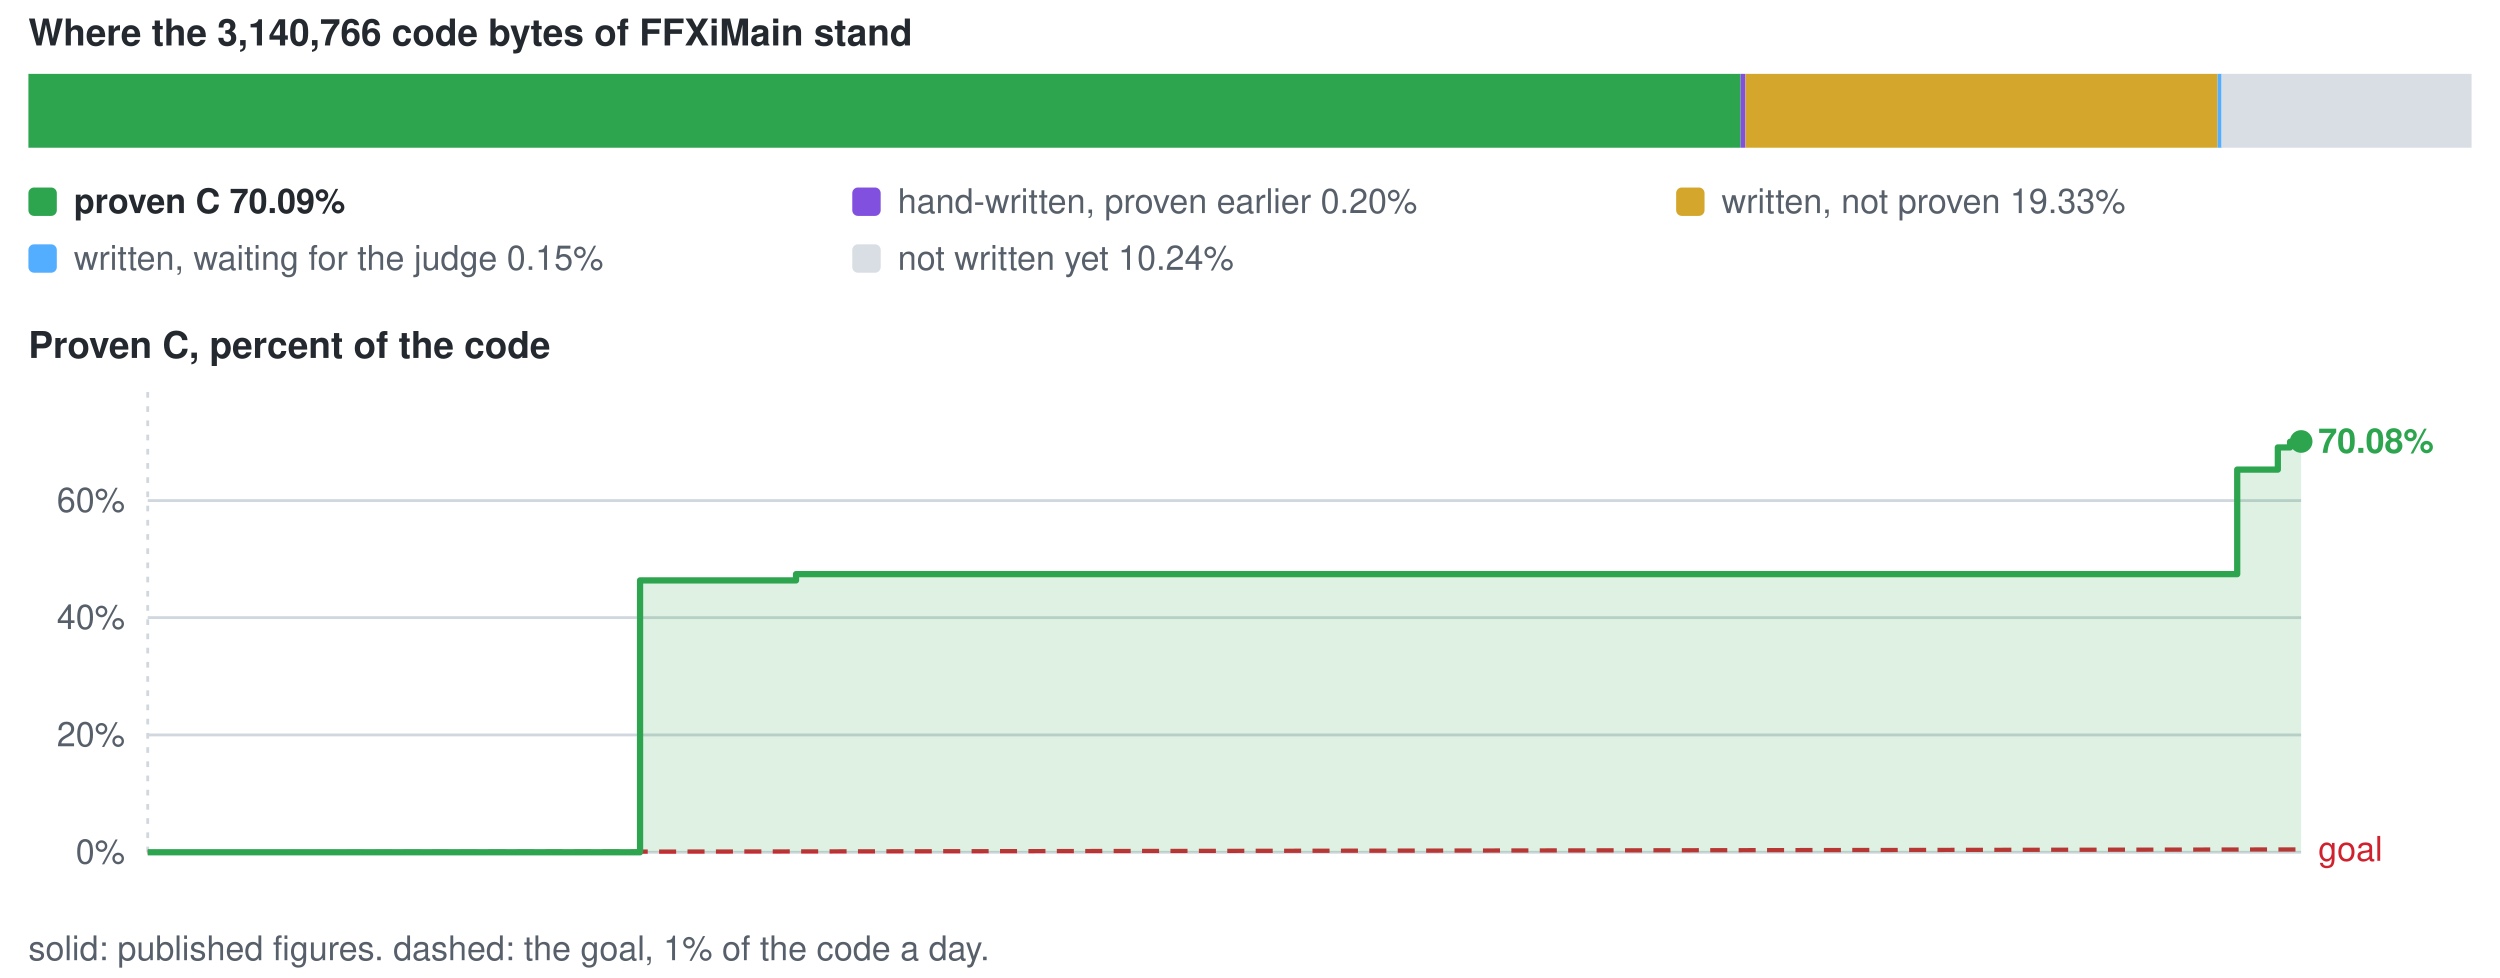
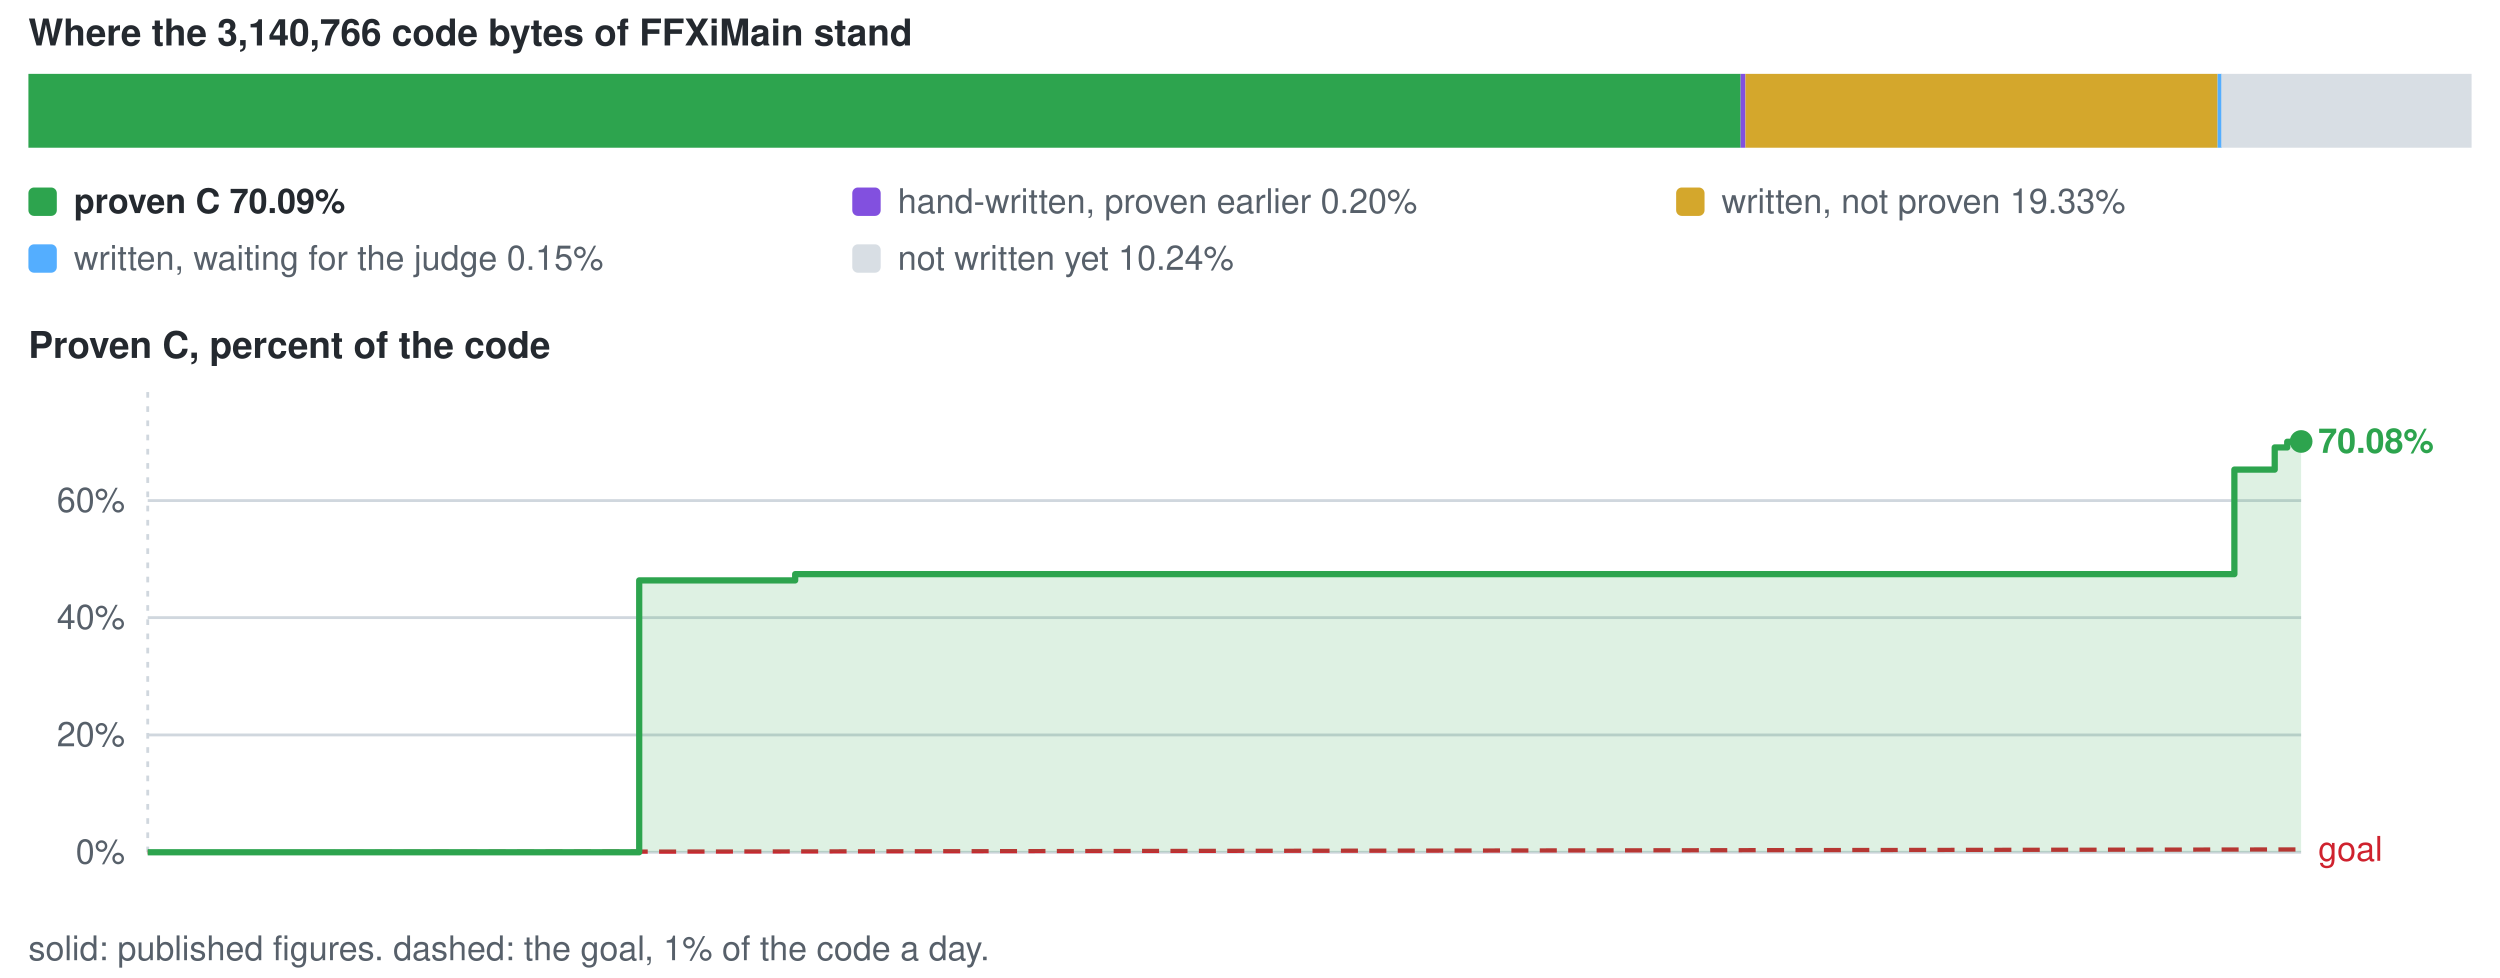
<svg xmlns="http://www.w3.org/2000/svg" viewBox="0 0 880 344" width="880" height="344" role="img" aria-label="conversion progress">
  <style>text{font-family:-apple-system,BlinkMacSystemFont,'Segoe UI',Helvetica,Arial,sans-serif;font-size:12px;fill:#57606a}.s{fill:#24292f;font-weight:600}.b{font-size:13px}</style>
  <text x="10" y="16" class="s b">Where the 3,140,766 code bytes of FFXiMain stand</text>
  <rect x="10.0" y="26" width="602.7" height="26" fill="#2da44e" />
  <rect x="612.7" y="26" width="1.7" height="26" fill="#8250df" />
  <rect x="614.4" y="26" width="166.2" height="26" fill="#d4a72c" />
  <rect x="780.6" y="26" width="1.5" height="26" fill="#54aeff" />
  <rect x="781.9" y="26" width="88.1" height="26" fill="#d8dee4" />
  <rect x="10" y="66" width="10" height="10" rx="2" fill="#2da44e" />
  <text x="26" y="75" class="s">proven C 70.09%</text>
  <rect x="300" y="66" width="10" height="10" rx="2" fill="#8250df" />
  <text x="316" y="75">hand-written, proven earlier 0.20%</text>
  <rect x="590" y="66" width="10" height="10" rx="2" fill="#d4a72c" />
  <text x="606" y="75">written, not proven 19.33%</text>
  <rect x="10" y="86" width="10" height="10" rx="2" fill="#54aeff" />
  <text x="26" y="95">written, waiting for the judge 0.15%</text>
  <rect x="300" y="86" width="10" height="10" rx="2" fill="#d8dee4" />
  <text x="316" y="95">not written yet 10.24%</text>
  <text x="10" y="126" class="s b">Proven C, percent of the code</text>
  <line x1="52" y1="300.0" x2="810" y2="300.0" stroke="#d0d7de" stroke-width="1" />
  <text x="44" y="304.0" text-anchor="end">0%</text>
  <line x1="52" y1="258.7" x2="810" y2="258.7" stroke="#d0d7de" stroke-width="1" />
  <text x="44" y="262.7" text-anchor="end">20%</text>
  <line x1="52" y1="217.4" x2="810" y2="217.4" stroke="#d0d7de" stroke-width="1" />
  <text x="44" y="221.4" text-anchor="end">40%</text>
  <line x1="52" y1="176.2" x2="810" y2="176.2" stroke="#d0d7de" stroke-width="1" />
  <text x="44" y="180.2" text-anchor="end">60%</text>
  <line x1="52.0" y1="138" x2="52.0" y2="300" stroke="#d0d7de" stroke-width="1" stroke-dasharray="2 3" />
  <line x1="52.0" y1="300.0" x2="810.0" y2="299.0" stroke="#cf222e" stroke-width="1.5" stroke-dasharray="6 4" />
  <text x="816.0" y="303.0" style="fill:#cf222e">goal</text>
-   <path d="M52.0 300.0 H225.3 V204.3 H280.2 V202.1 H787.5 V165.3 H801.8 V157.5 H806.1 V155.5 H809.1 V155.4 H810.0 V155.4 V300.0 H52.0 Z" fill="#2da44e" fill-opacity="0.16" />
-   <path d="M52.0 300.0 H225.3 V204.3 H280.2 V202.1 H787.5 V165.3 H801.8 V157.5 H806.1 V155.5 H809.1 V155.4 H810.0 V155.4" fill="none" stroke="#2da44e" stroke-width="2.2" stroke-linejoin="round" />
+   <path d="M52.0 300.0 H225.0 V204.3 H279.9 V202.1 H786.5 V165.3 H800.7 V157.5 H805.1 V155.5 H808.0 V155.4 H809.1 V155.4 H810.0 V155.4 V300.0 H52.0 Z" fill="#2da44e" fill-opacity="0.16" />
+   <path d="M52.0 300.0 H225.0 V204.3 H279.9 V202.1 H786.5 V165.3 H800.7 V157.5 H805.1 V155.5 H808.0 V155.4 H809.1 V155.4 H810.0 V155.4" fill="none" stroke="#2da44e" stroke-width="2.2" stroke-linejoin="round" />
  <circle cx="810.0" cy="155.4" r="4" fill="#2da44e" />
  <text x="816.0" y="159.4" class="s" style="fill:#2da44e">70.08%</text>
  <text x="10" y="338">solid: published figures. dashed: the goal, 1% of the code a day.</text>
</svg>
